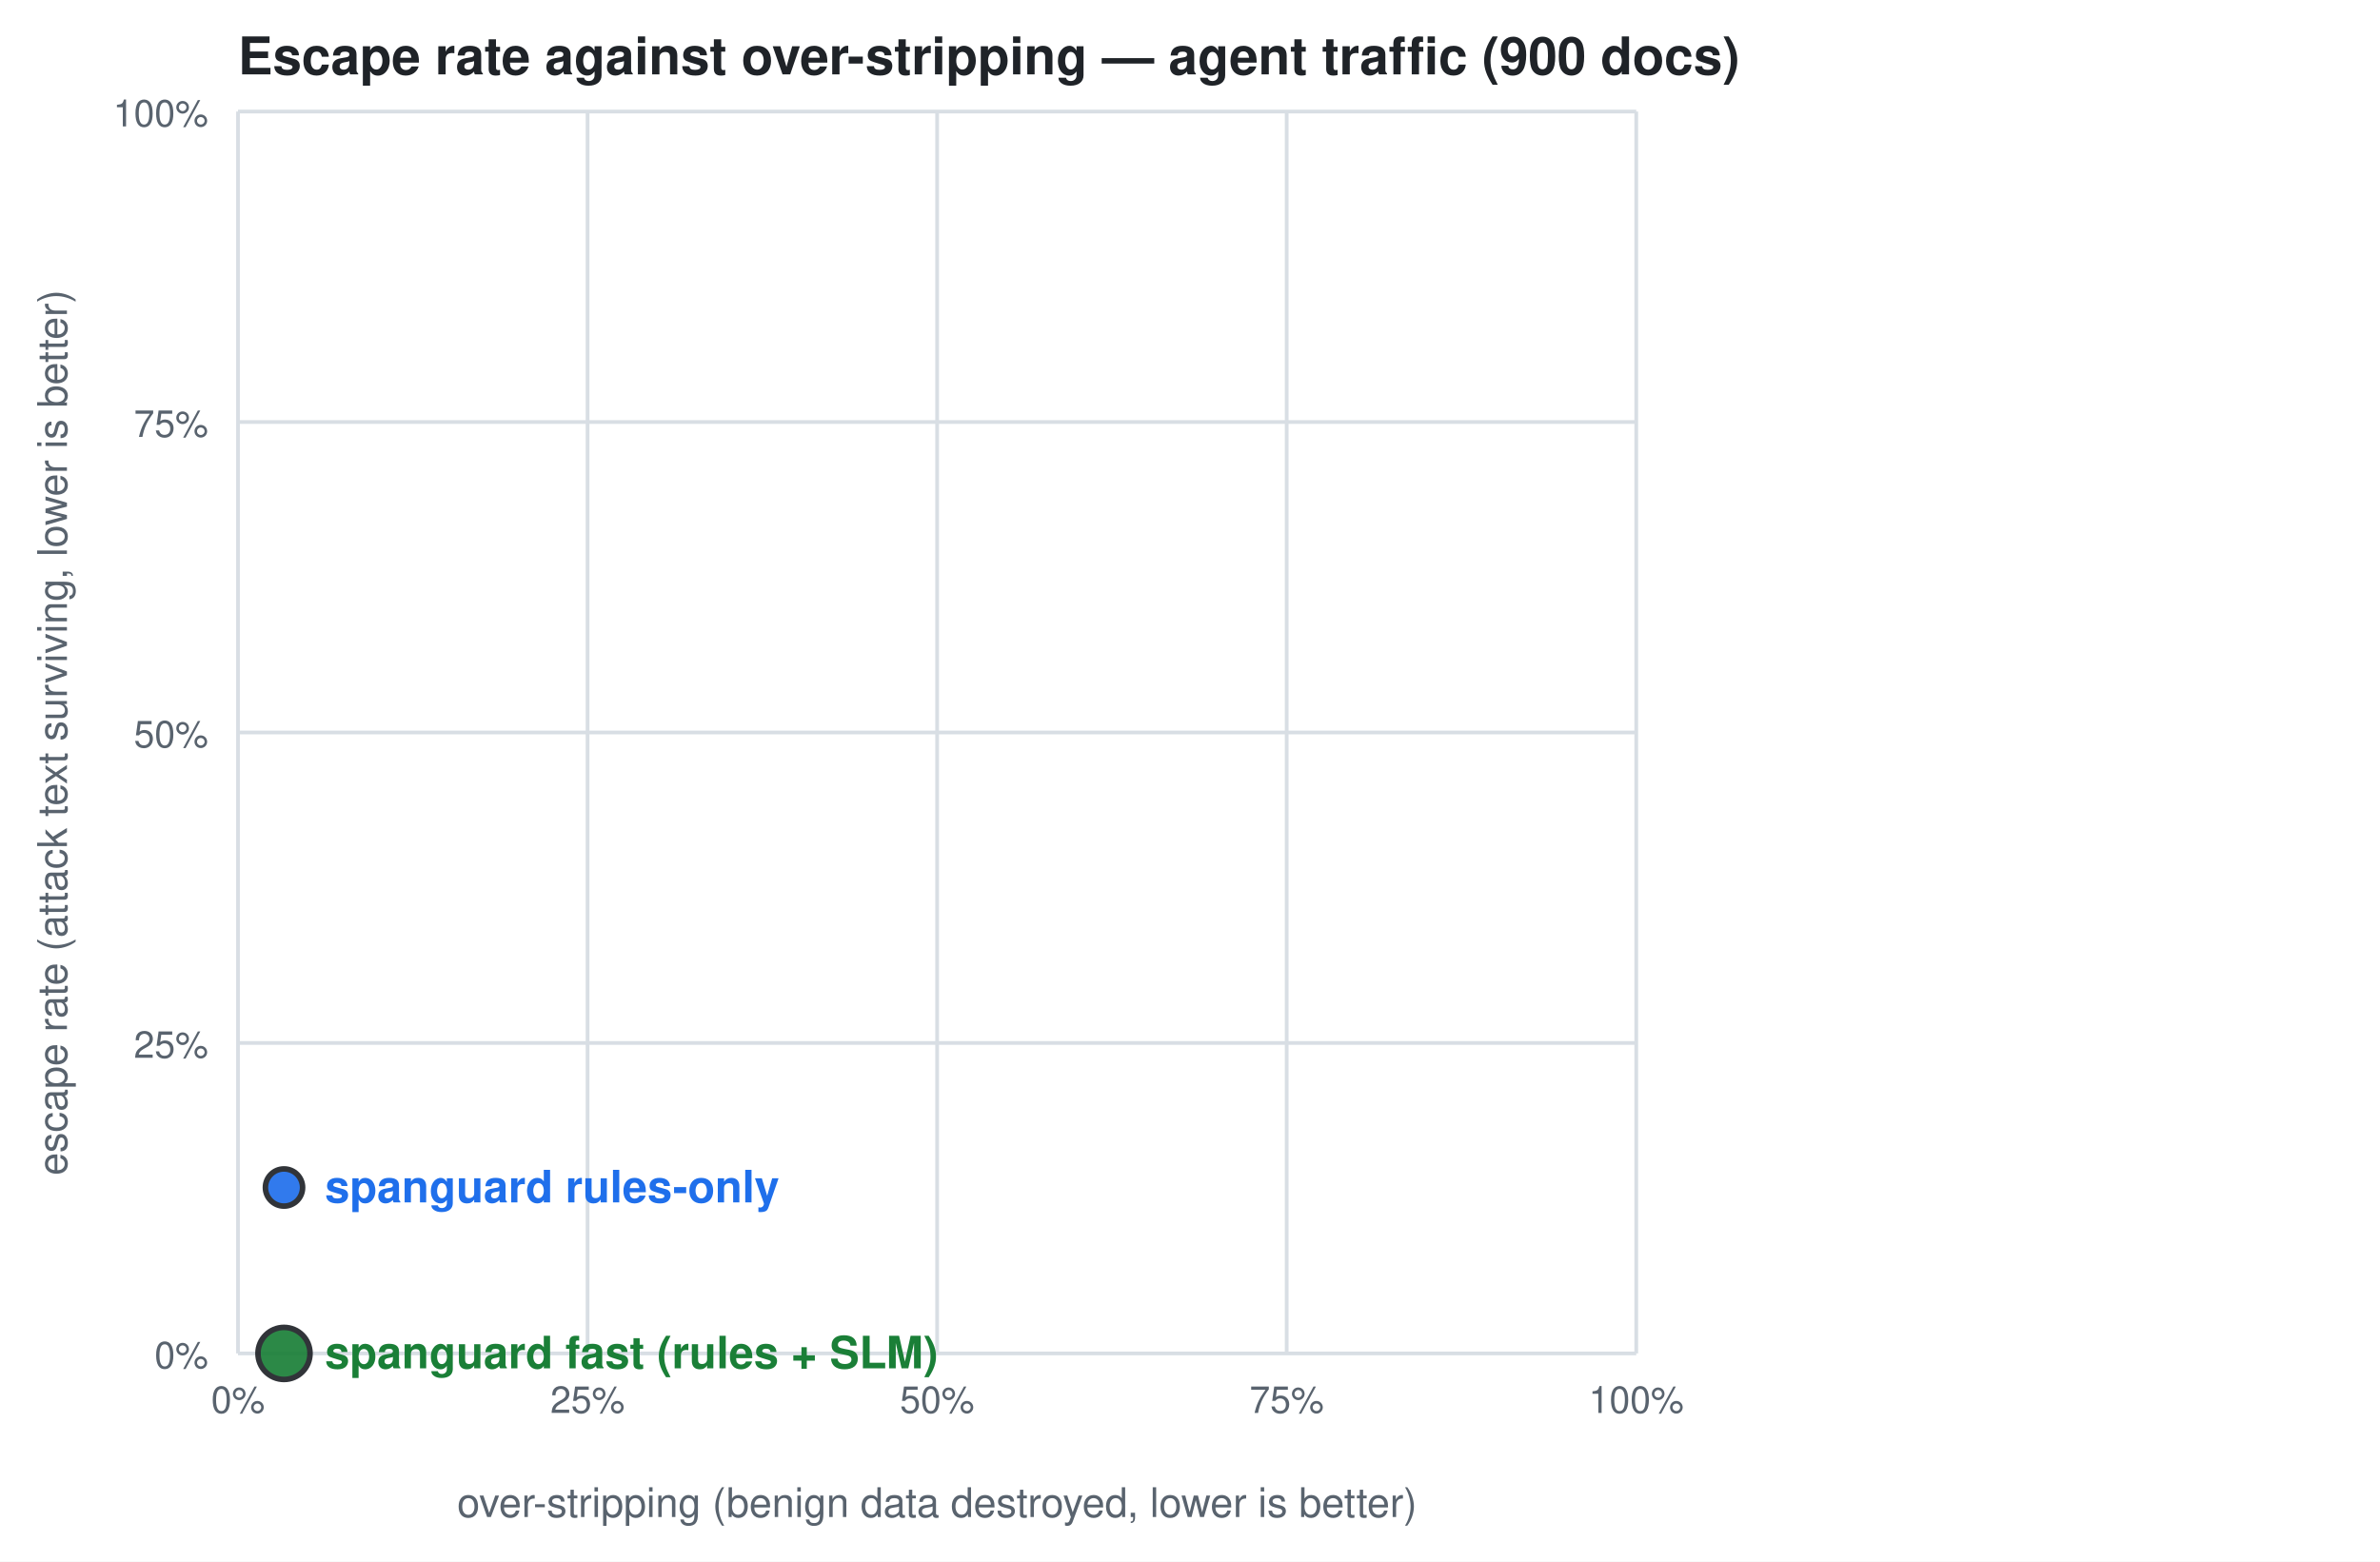
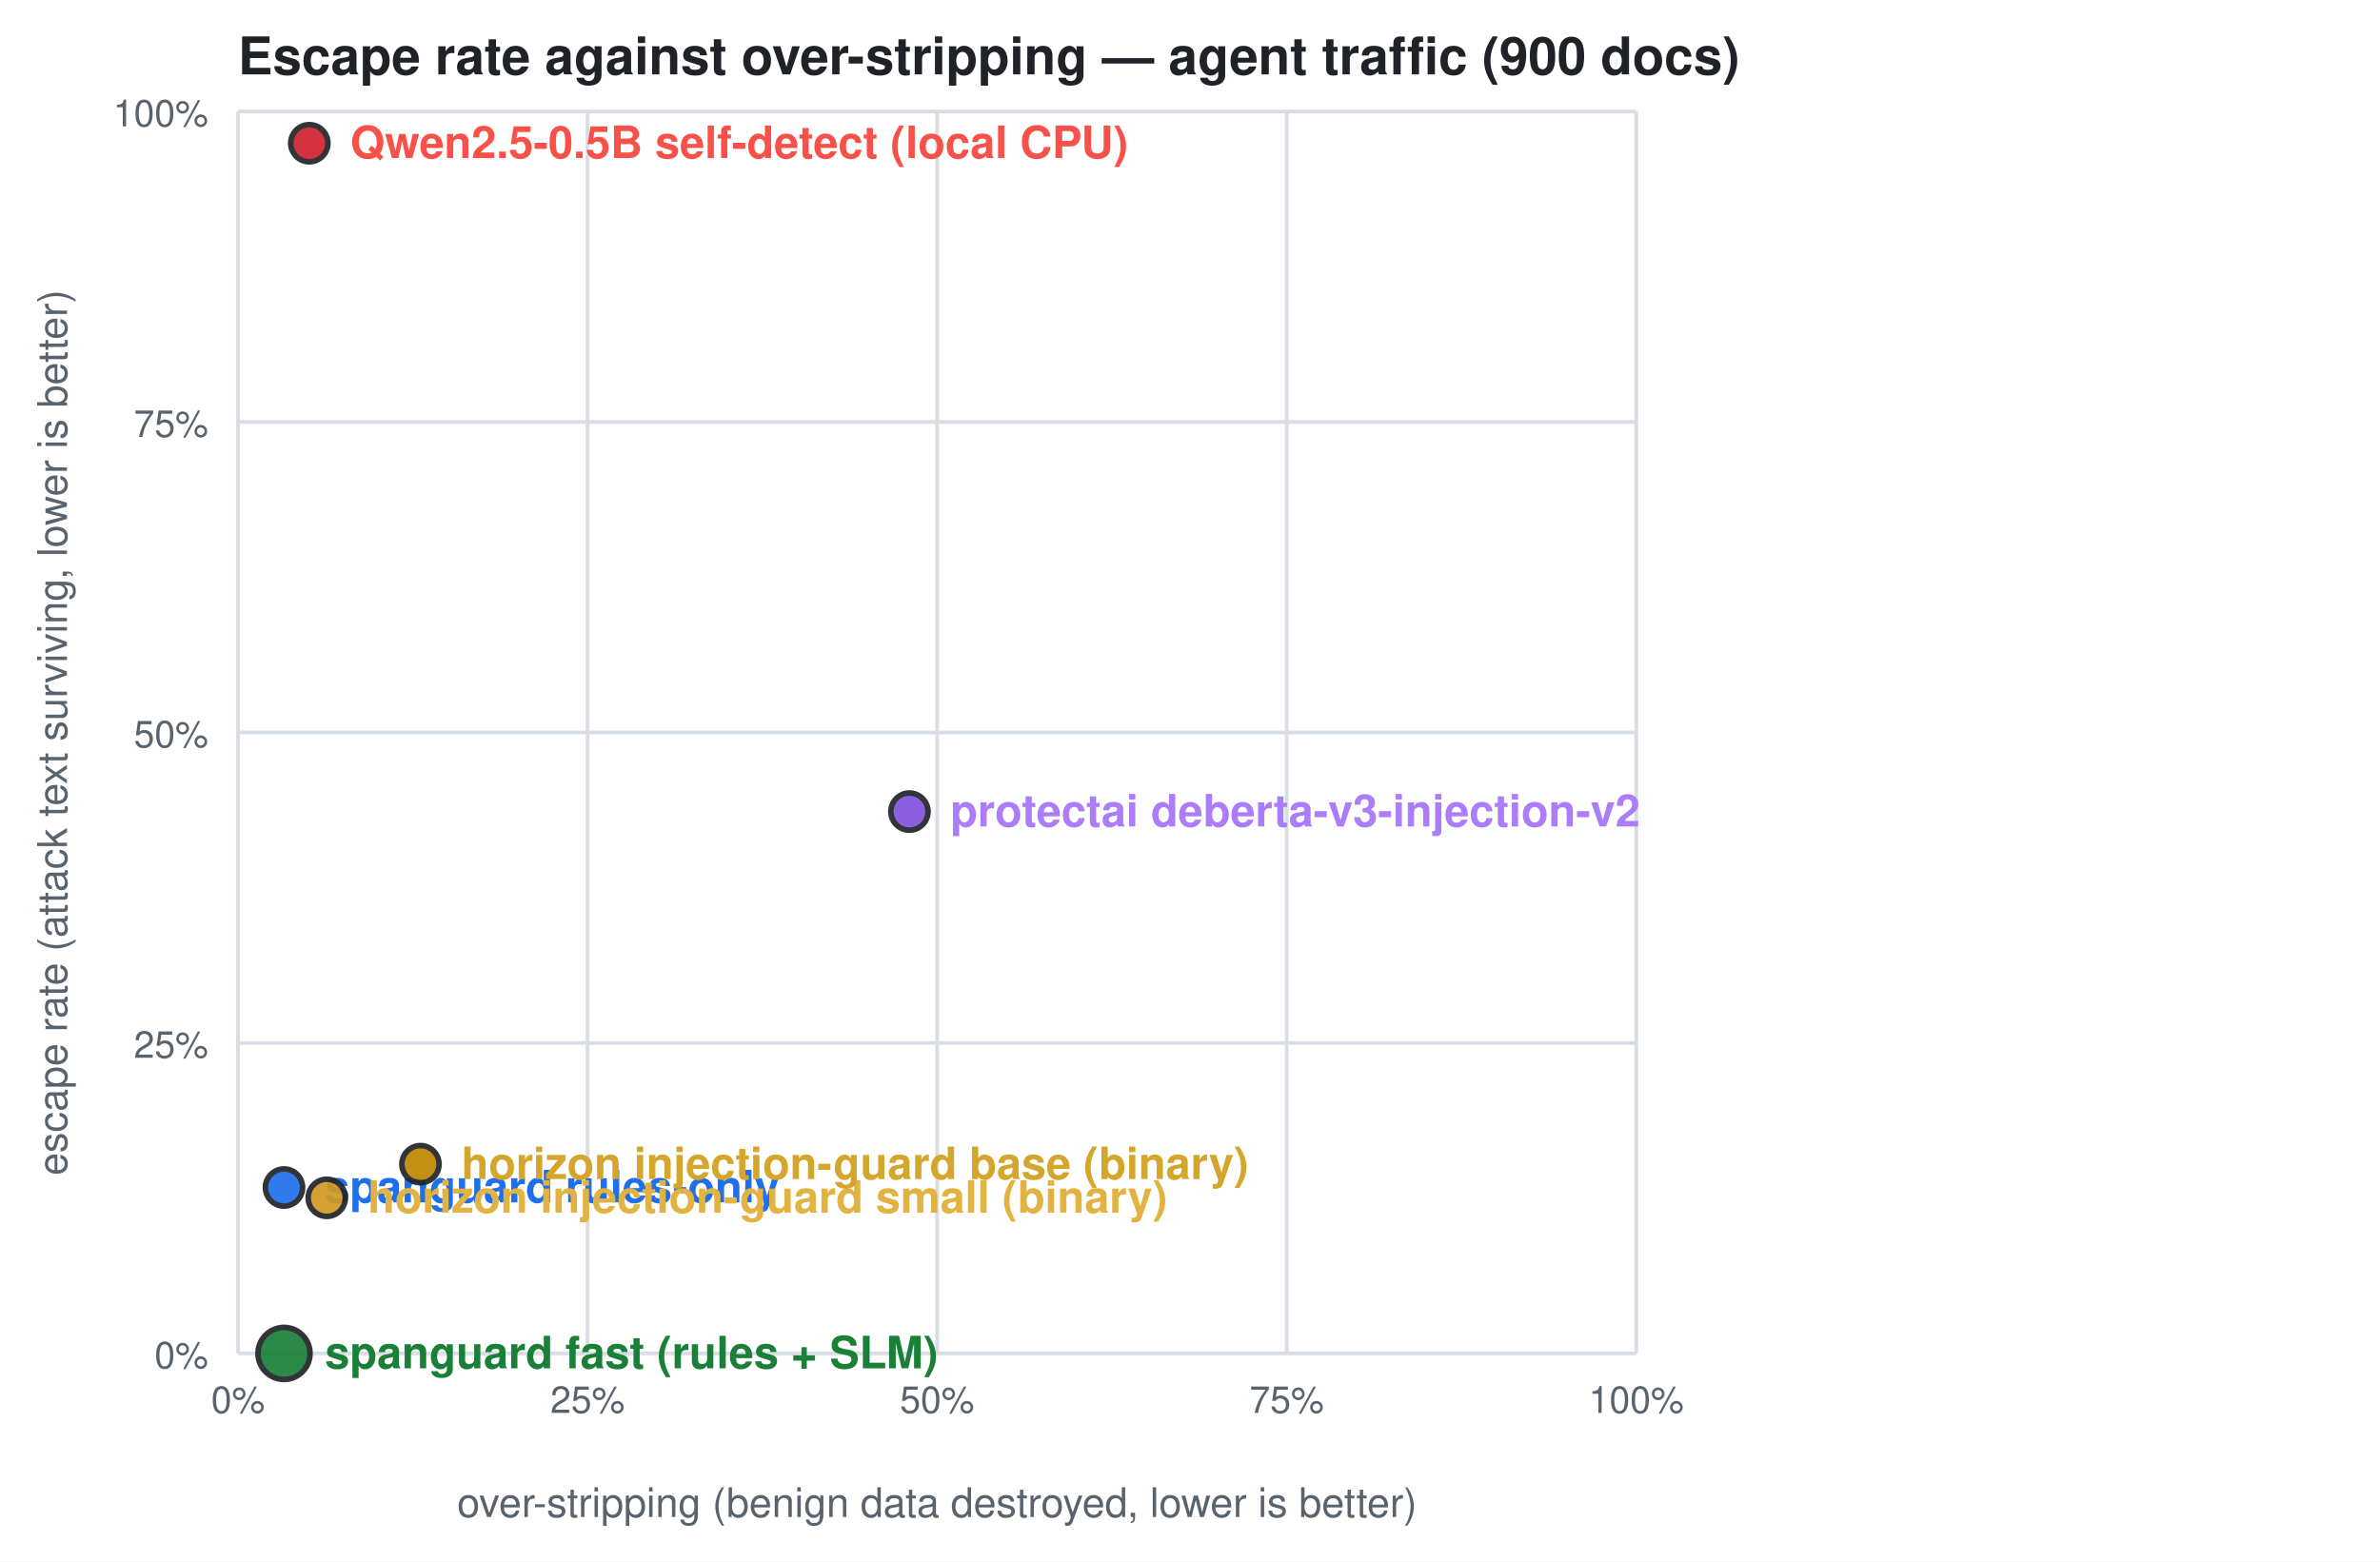
<svg xmlns="http://www.w3.org/2000/svg" width="640" height="420" viewBox="0 0 640 420" font-family="ui-sans-serif,system-ui,'Segoe UI',Helvetica,Arial,sans-serif">
  <rect width="640" height="420" fill="#ffffff" />
  <text x="64" y="20" font-size="14" fill="#1f2328" text-anchor="start" font-weight="600" font-family="ui-sans-serif,system-ui,'Segoe UI',Helvetica,Arial,sans-serif" opacity="1.0">Escape rate against over-stripping — agent traffic (900 docs)</text>
  <text x="252.0" y="408" font-size="11" fill="#59636e" text-anchor="middle" font-weight="normal" font-family="ui-sans-serif,system-ui,'Segoe UI',Helvetica,Arial,sans-serif" opacity="1.0">over-stripping (benign data destroyed, lower is better)</text>
  <g transform="rotate(-90 18 197.0)">
    <text x="18" y="197.0" font-size="11" fill="#59636e" text-anchor="middle" font-weight="normal" font-family="ui-sans-serif,system-ui,'Segoe UI',Helvetica,Arial,sans-serif" opacity="1.0">escape rate (attack text surviving, lower is better)</text>
  </g>
  <line x1="64.0" y1="30" x2="64.0" y2="364" stroke="#d8dee4" stroke-width="1" />
  <text x="64.0" y="380" font-size="10" fill="#59636e" text-anchor="middle" font-weight="normal" font-family="ui-sans-serif,system-ui,'Segoe UI',Helvetica,Arial,sans-serif" opacity="1.0">0%</text>
  <line x1="64" y1="30.0" x2="440" y2="30.0" stroke="#d8dee4" stroke-width="1" />
  <text x="56" y="34.0" font-size="10" fill="#59636e" text-anchor="end" font-weight="normal" font-family="ui-sans-serif,system-ui,'Segoe UI',Helvetica,Arial,sans-serif" opacity="1.0">100%</text>
  <line x1="158.0" y1="30" x2="158.0" y2="364" stroke="#d8dee4" stroke-width="1" />
  <text x="158.0" y="380" font-size="10" fill="#59636e" text-anchor="middle" font-weight="normal" font-family="ui-sans-serif,system-ui,'Segoe UI',Helvetica,Arial,sans-serif" opacity="1.0">25%</text>
  <line x1="64" y1="113.5" x2="440" y2="113.5" stroke="#d8dee4" stroke-width="1" />
  <text x="56" y="117.5" font-size="10" fill="#59636e" text-anchor="end" font-weight="normal" font-family="ui-sans-serif,system-ui,'Segoe UI',Helvetica,Arial,sans-serif" opacity="1.0">75%</text>
  <line x1="252.0" y1="30" x2="252.0" y2="364" stroke="#d8dee4" stroke-width="1" />
  <text x="252.0" y="380" font-size="10" fill="#59636e" text-anchor="middle" font-weight="normal" font-family="ui-sans-serif,system-ui,'Segoe UI',Helvetica,Arial,sans-serif" opacity="1.0">50%</text>
  <line x1="64" y1="197.0" x2="440" y2="197.0" stroke="#d8dee4" stroke-width="1" />
  <text x="56" y="201.0" font-size="10" fill="#59636e" text-anchor="end" font-weight="normal" font-family="ui-sans-serif,system-ui,'Segoe UI',Helvetica,Arial,sans-serif" opacity="1.0">50%</text>
  <line x1="346.0" y1="30" x2="346.0" y2="364" stroke="#d8dee4" stroke-width="1" />
  <text x="346.0" y="380" font-size="10" fill="#59636e" text-anchor="middle" font-weight="normal" font-family="ui-sans-serif,system-ui,'Segoe UI',Helvetica,Arial,sans-serif" opacity="1.0">75%</text>
  <line x1="64" y1="280.5" x2="440" y2="280.5" stroke="#d8dee4" stroke-width="1" />
  <text x="56" y="284.5" font-size="10" fill="#59636e" text-anchor="end" font-weight="normal" font-family="ui-sans-serif,system-ui,'Segoe UI',Helvetica,Arial,sans-serif" opacity="1.0">25%</text>
  <line x1="440.0" y1="30" x2="440.0" y2="364" stroke="#d8dee4" stroke-width="1" />
  <text x="440.0" y="380" font-size="10" fill="#59636e" text-anchor="middle" font-weight="normal" font-family="ui-sans-serif,system-ui,'Segoe UI',Helvetica,Arial,sans-serif" opacity="1.0">100%</text>
  <line x1="64" y1="364.0" x2="440" y2="364.0" stroke="#d8dee4" stroke-width="1" />
  <text x="56" y="368.0" font-size="10" fill="#59636e" text-anchor="end" font-weight="normal" font-family="ui-sans-serif,system-ui,'Segoe UI',Helvetica,Arial,sans-serif" opacity="1.0">0%</text>
  <circle cx="76.37" cy="364.0" r="7" fill="#1a7f37" stroke="#1f2328" stroke-width="1.5" opacity="0.92" />
  <text x="87.37" y="368.0" font-size="12" fill="#1a7f37" text-anchor="start" font-weight="600" font-family="ui-sans-serif,system-ui,'Segoe UI',Helvetica,Arial,sans-serif" opacity="1.0">spanguard fast (rules + SLM)</text>
  <circle cx="76.37" cy="319.378" r="5" fill="#1f6feb" stroke="#1f2328" stroke-width="1.5" opacity="0.92" />
  <text x="87.37" y="323.378" font-size="12" fill="#1f6feb" text-anchor="start" font-weight="600" font-family="ui-sans-serif,system-ui,'Segoe UI',Helvetica,Arial,sans-serif" opacity="1.0">spanguard rules-only</text>
+   <circle cx="244.555" cy="218.276" r="5" fill="#8250df" stroke="#1f2328" stroke-width="1.5" opacity="0.92" />
+   <text x="255.555" y="222.276" font-size="12" fill="#ab7df8" text-anchor="start" font-weight="600" font-family="ui-sans-serif,system-ui,'Segoe UI',Helvetica,Arial,sans-serif" opacity="1.0">protectai deberta-v3-injection-v2</text>
+   <circle cx="83.176" cy="38.517" r="5" fill="#cf222e" stroke="#1f2328" stroke-width="1.5" opacity="0.92" />
+   <text x="94.176" y="42.517" font-size="12" fill="#f85149" text-anchor="start" font-weight="600" font-family="ui-sans-serif,system-ui,'Segoe UI',Helvetica,Arial,sans-serif" opacity="1.0">Qwen2.5-0.5B self-detect (local CPU)</text>
+   <circle cx="87.876" cy="322.15" r="5" fill="#d29922" stroke="#1f2328" stroke-width="1.5" opacity="0.92" />
+   <text x="98.876" y="326.15" font-size="12" fill="#e3b341" text-anchor="start" font-weight="600" font-family="ui-sans-serif,system-ui,'Segoe UI',Helvetica,Arial,sans-serif" opacity="1.0">horizon injection-guard small (binary)</text>
+   <circle cx="113.068" cy="313.098" r="5" fill="#bf8700" stroke="#1f2328" stroke-width="1.5" opacity="0.92" />
+   <text x="124.068" y="317.098" font-size="12" fill="#d4a72c" text-anchor="start" font-weight="600" font-family="ui-sans-serif,system-ui,'Segoe UI',Helvetica,Arial,sans-serif" opacity="1.0">horizon injection-guard base (binary)</text>
</svg>
